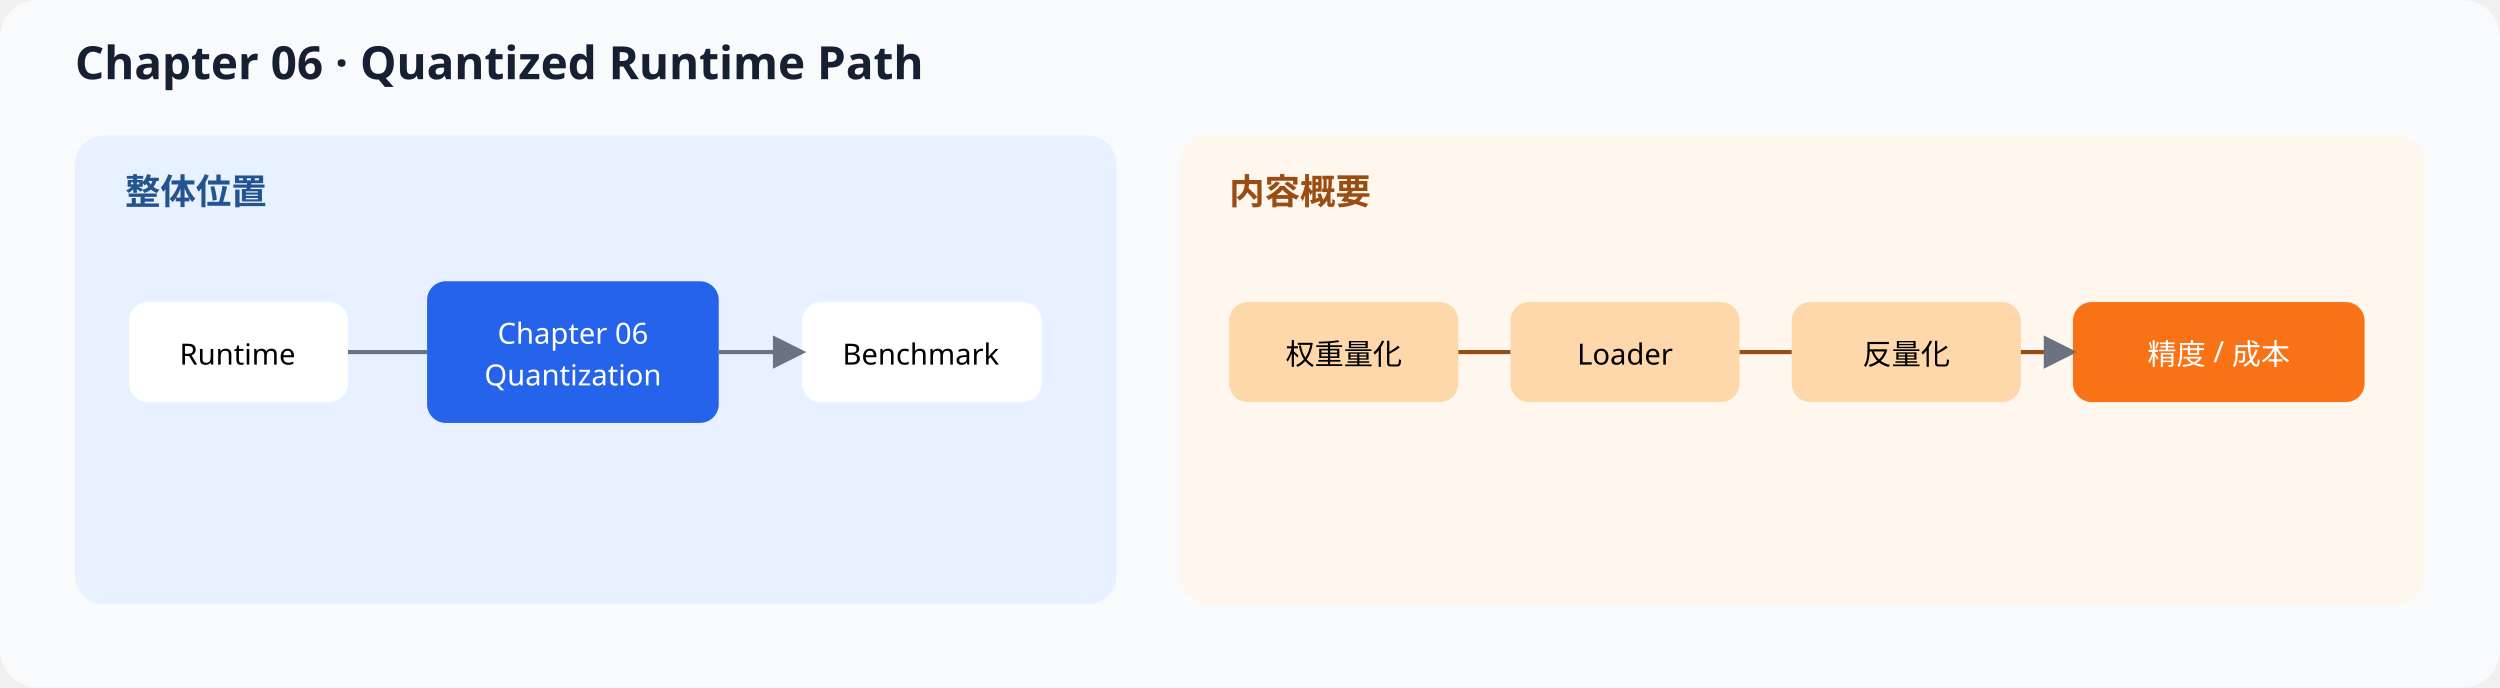
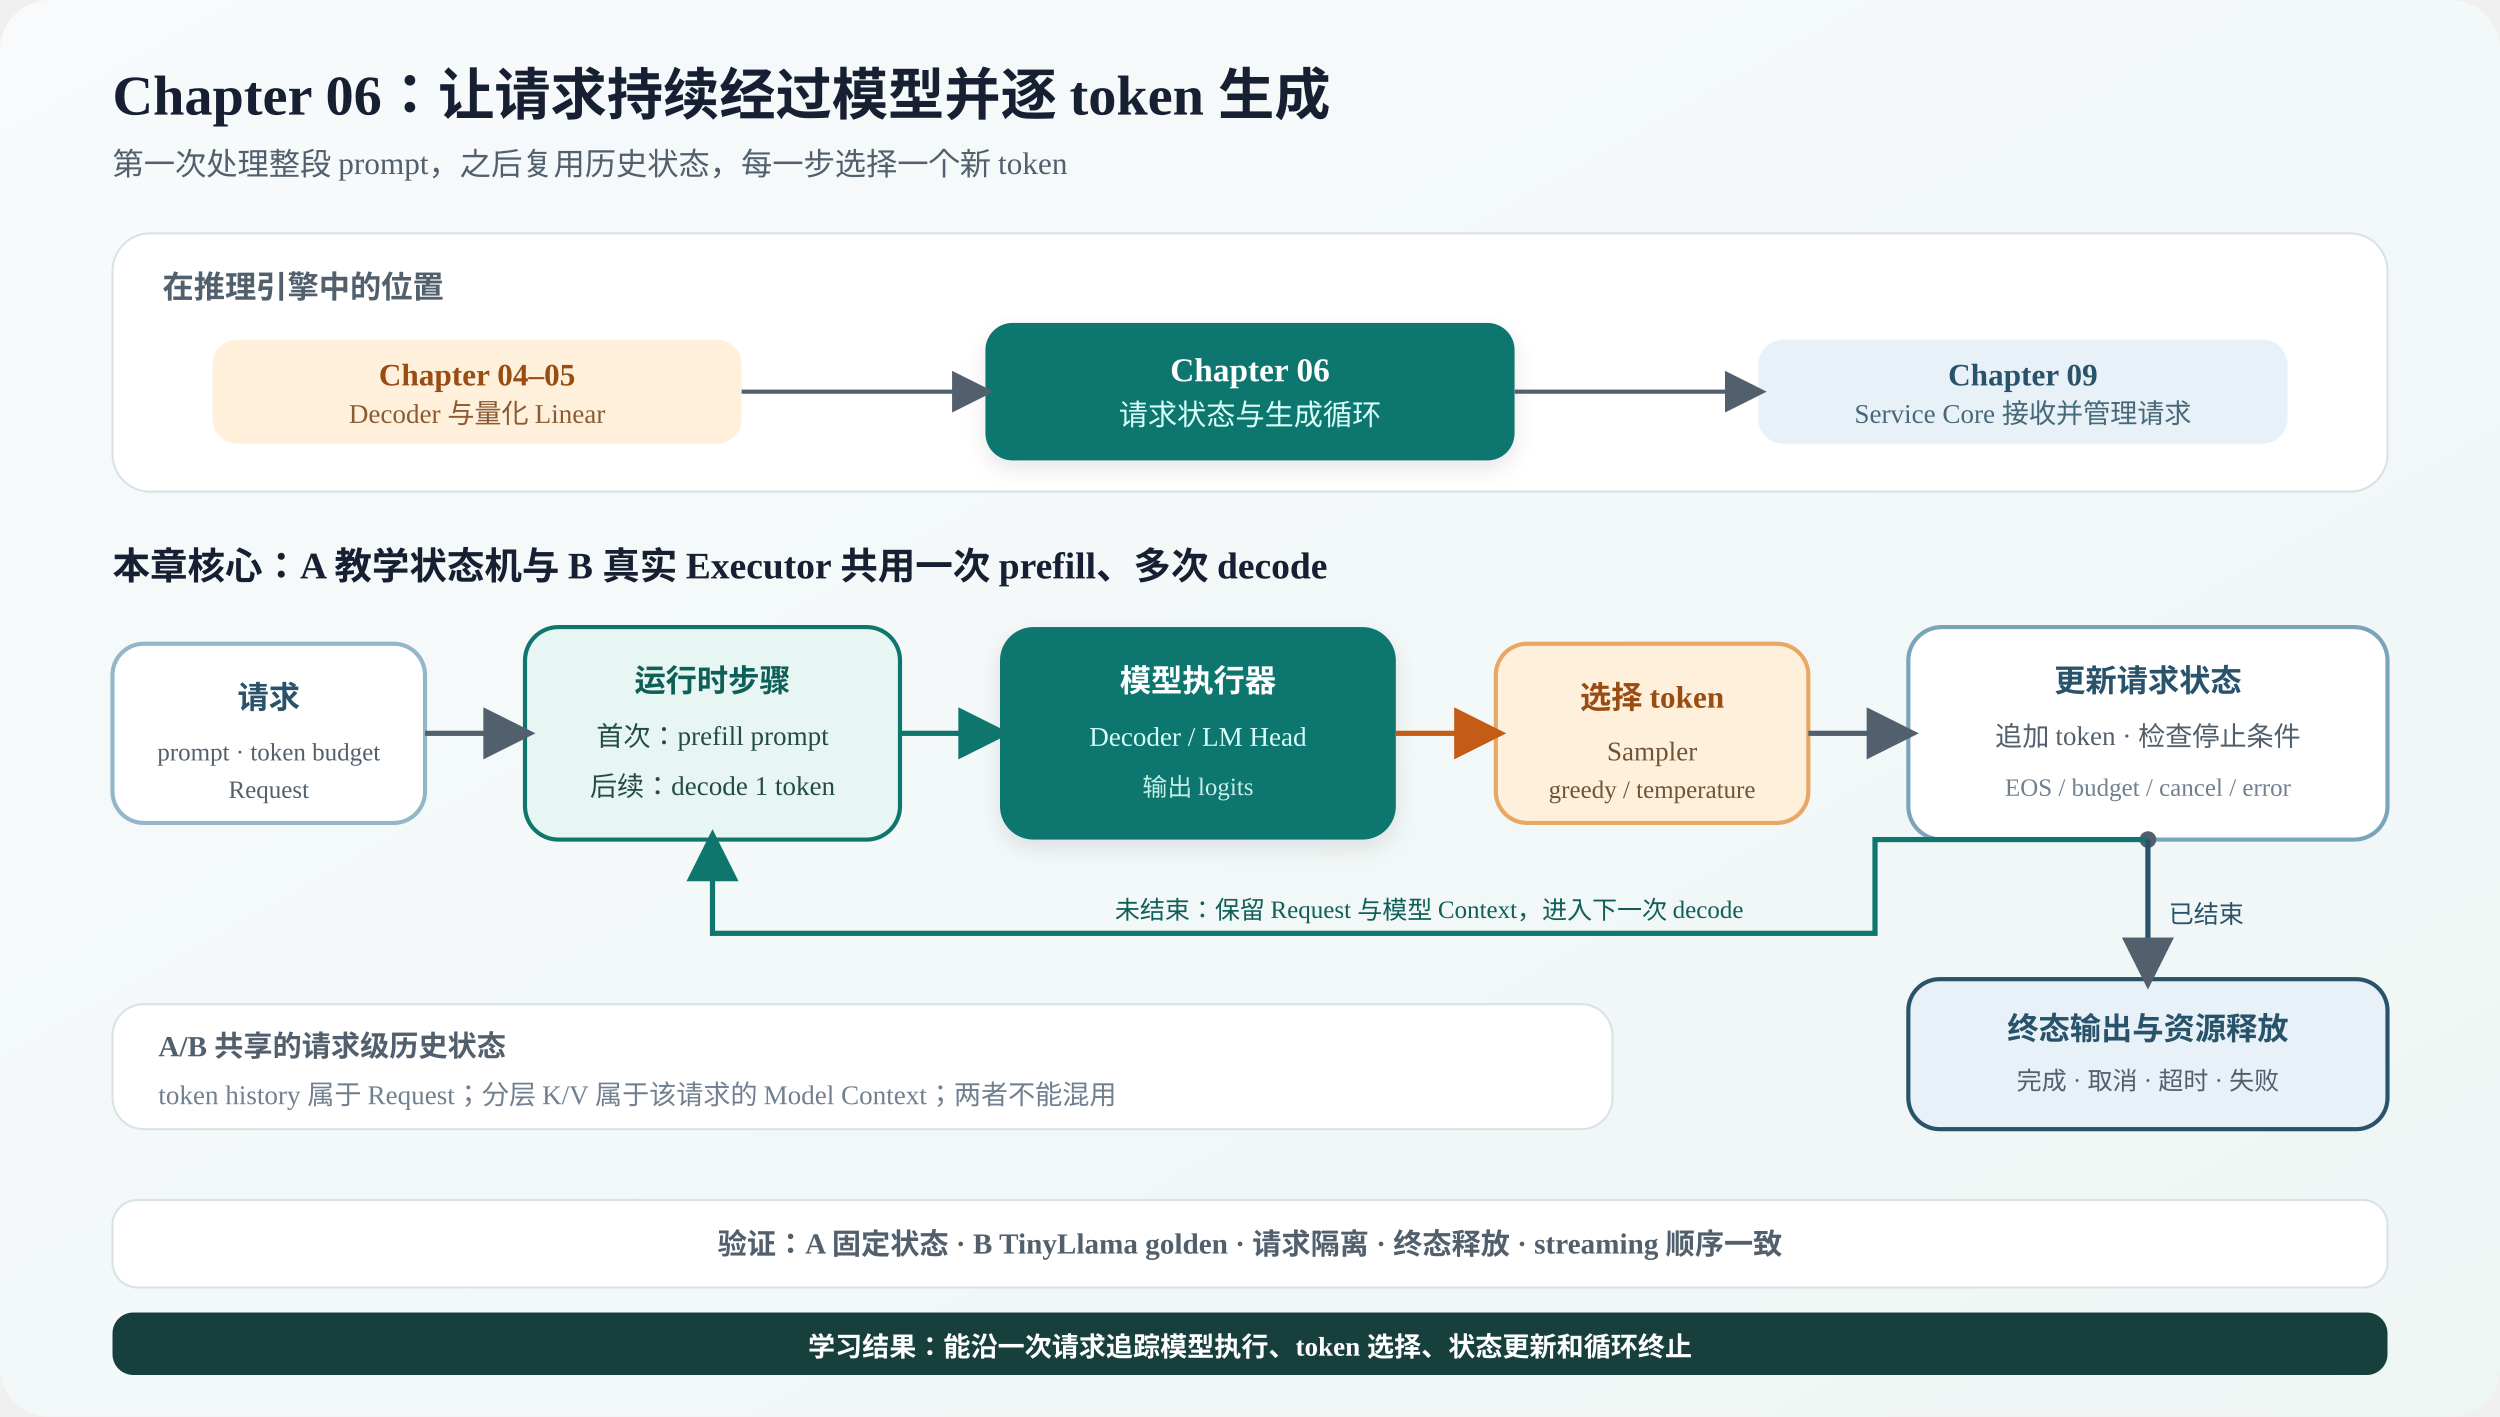
- <svg xmlns="http://www.w3.org/2000/svg" viewBox="0 0 1200 330" role="img" aria-labelledby="title desc">
+ <svg xmlns="http://www.w3.org/2000/svg" viewBox="0 0 1200 680" role="img" aria-labelledby="title desc">
  <defs>
-     <marker id="a" markerWidth="8" markerHeight="8" refX="7" refY="4" orient="auto">
-       <path d="M0 0L8 4L0 8Z" fill="#6b7280" />
+     <style>text { font-family: "Noto Sans CJK SC", "Droid Sans Fallback", sans-serif !important; }</style>
+     <linearGradient id="background" x1="0" y1="0" x2="1" y2="1">
+       <stop offset="0" stop-color="#f8fafc" />
+       <stop offset="1" stop-color="#eef6f4" />
+     </linearGradient>
+     <marker id="arrow" markerWidth="10" markerHeight="10" refX="8" refY="5" orient="auto">
+       <path d="M0,0 L10,5 L0,10 Z" fill="#52606d" />
    </marker>
+     <marker id="arrow-teal" markerWidth="10" markerHeight="10" refX="8" refY="5" orient="auto">
+       <path d="M0,0 L10,5 L0,10 Z" fill="#0f766e" />
+     </marker>
+     <marker id="arrow-orange" markerWidth="10" markerHeight="10" refX="8" refY="5" orient="auto">
+       <path d="M0,0 L10,5 L0,10 Z" fill="#c45b16" />
+     </marker>
+     <filter id="shadow" x="-10%" y="-10%" width="120%" height="130%">
+       <feDropShadow dx="0" dy="4" stdDeviation="5" flood-color="#0f172a" flood-opacity="0.10" />
+     </filter>
  </defs>
-   <rect width="1200" height="330" rx="18" fill="#f8fafc" />
-   <text x="36" y="38" font-family="sans-serif" font-size="22" font-weight="700" fill="#172033">Chapter 06 · Quantized Runtime Path</text>
-   <rect x="36" y="65" width="500" height="225" rx="14" fill="#e8f1ff" />
-   <text x="60" y="98" font-family="sans-serif" font-size="17" font-weight="700" fill="#24548f">整体位置</text>
-   <g font-family="sans-serif" font-size="14" text-anchor="middle">
-     <rect x="62" y="145" width="105" height="48" rx="9" fill="#fff" />
-     <text x="114" y="175">Runtime</text>
-     <rect x="205" y="135" width="140" height="68" rx="9" fill="#2563eb" />
-     <text x="275" y="165" fill="#fff">Chapter 06</text>
-     <text x="275" y="185" fill="#fff">Quantization</text>
-     <rect x="385" y="145" width="115" height="48" rx="9" fill="#fff" />
-     <text x="442" y="175">Benchmark</text>
+   <rect width="1200" height="680" rx="24" fill="url(#background)" />
+   <text x="54" y="55" font-size="27" font-weight="700" fill="#172033">Chapter 06：让请求持续经过模型并逐 token 生成</text>
+   <text x="54" y="84" font-size="15" fill="#52606d">第一次处理整段 prompt，之后复用历史状态，每一步选择一个新 token</text>
+   <rect x="54" y="112" width="1092" height="124" rx="18" fill="#ffffff" stroke="#d8e2e8" />
+   <text x="78" y="143" font-size="15" font-weight="700" fill="#52606d">在推理引擎中的位置</text>
+   <g text-anchor="middle">
+     <rect x="102" y="163" width="254" height="50" rx="12" fill="#fff0dc" />
+     <text x="229" y="185" font-size="15" font-weight="700" fill="#9a4d13">Chapter 04–05</text>
+     <text x="229" y="203" font-size="13" fill="#8a5b32">Decoder 与量化 Linear</text>
+     <rect x="473" y="155" width="254" height="66" rx="13" fill="#0f766e" filter="url(#shadow)" />
+     <text x="600" y="183" font-size="16" font-weight="700" fill="#ffffff">Chapter 06</text>
+     <text x="600" y="204" font-size="14" fill="#d9fffa">请求状态与生成循环</text>
+     <rect x="844" y="163" width="254" height="50" rx="12" fill="#e8f1f7" />
+     <text x="971" y="185" font-size="15" font-weight="700" fill="#28536b">Chapter 09</text>
+     <text x="971" y="203" font-size="13" fill="#476878">Service Core 接收并管理请求</text>
  </g>
-   <path d="M167 169H205M345 169H385" stroke="#6b7280" stroke-width="2" marker-end="url(#a)" />
-   <rect x="566" y="65" width="598" height="225" rx="14" fill="#fff7ed" />
-   <text x="590" y="98" font-family="sans-serif" font-size="17" font-weight="700" fill="#9a4d13">内容概要</text>
-   <g font-family="sans-serif" font-size="14" text-anchor="middle">
-     <rect x="590" y="145" width="110" height="48" rx="9" fill="#fed7aa" />
-     <text x="645" y="175">权重量化</text>
-     <rect x="725" y="145" width="110" height="48" rx="9" fill="#fed7aa" />
-     <text x="780" y="175">Loader</text>
-     <rect x="860" y="145" width="110" height="48" rx="9" fill="#fed7aa" />
-     <text x="915" y="175">反量化</text>
-     <rect x="995" y="145" width="140" height="48" rx="9" fill="#f97316" />
-     <text x="1065" y="175" fill="#fff">精度 / 成本</text>
+   <path d="M356 188 H473" fill="none" stroke="#52606d" stroke-width="2" marker-end="url(#arrow)" />
+   <path d="M727 188 H844" fill="none" stroke="#52606d" stroke-width="2" marker-end="url(#arrow)" />
+   <text x="54" y="278" font-size="18" font-weight="700" fill="#172033">本章核心：A 教学状态机与 B 真实 Executor 共用一次 prefill、多次 decode</text>
+   <g text-anchor="middle">
+     <rect x="54" y="309" width="150" height="86" rx="15" fill="#ffffff" stroke="#93b6c8" stroke-width="2" />
+     <text x="129" y="340" font-size="15" font-weight="700" fill="#28536b">请求</text>
+     <text x="129" y="365" font-size="12" fill="#52606d">prompt · token budget</text>
+     <text x="129" y="383" font-size="12" fill="#52606d">Request</text>
+     <rect x="252" y="301" width="180" height="102" rx="16" fill="#e7f6f3" stroke="#0f766e" stroke-width="2" />
+     <text x="342" y="332" font-size="15" font-weight="700" fill="#0f5f59">运行时步骤</text>
+     <text x="342" y="358" font-size="13" fill="#244b49">首次：prefill prompt</text>
+     <text x="342" y="382" font-size="13" fill="#244b49">后续：decode 1 token</text>
+     <rect x="480" y="301" width="190" height="102" rx="16" fill="#0f766e" filter="url(#shadow)" />
+     <text x="575" y="332" font-size="15" font-weight="700" fill="#ffffff">模型执行器</text>
+     <text x="575" y="358" font-size="13" fill="#d9fffa">Decoder / LM Head</text>
+     <text x="575" y="382" font-size="12" fill="#c5eee8">输出 logits</text>
+     <rect x="718" y="309" width="150" height="86" rx="15" fill="#fff0dc" stroke="#e8a765" stroke-width="2" />
+     <text x="793" y="340" font-size="15" font-weight="700" fill="#9a4d13">选择 token</text>
+     <text x="793" y="365" font-size="13" fill="#6f5438">Sampler</text>
+     <text x="793" y="383" font-size="12" fill="#6f5438">greedy / temperature</text>
+     <rect x="916" y="301" width="230" height="102" rx="16" fill="#ffffff" stroke="#79a4ba" stroke-width="2" />
+     <text x="1031" y="332" font-size="15" font-weight="700" fill="#28536b">更新请求状态</text>
+     <text x="1031" y="358" font-size="13" fill="#52606d">追加 token · 检查停止条件</text>
+     <text x="1031" y="382" font-size="12" fill="#708090">EOS / budget / cancel / error</text>
  </g>
-   <path d="M700 169H725M835 169H860M970 169H995" stroke="#9a4d13" stroke-width="2" marker-end="url(#a)" />
+   <path d="M204 352 H252" fill="none" stroke="#52606d" stroke-width="2.5" marker-end="url(#arrow)" />
+   <path d="M432 352 H480" fill="none" stroke="#0f766e" stroke-width="2.5" marker-end="url(#arrow-teal)" />
+   <path d="M670 352 H718" fill="none" stroke="#c45b16" stroke-width="2.5" marker-end="url(#arrow-orange)" />
+   <path d="M868 352 H916" fill="none" stroke="#52606d" stroke-width="2.5" marker-end="url(#arrow)" />
+   <circle cx="1031" cy="403" r="4" fill="#52606d" />
+   <path d="M1031 403 H900 V448 H342 V403" fill="none" stroke="#0f766e" stroke-width="2.5" marker-end="url(#arrow-teal)" />
+   <text x="686" y="441" font-size="12" text-anchor="middle" fill="#0f5f59">未结束：保留 Request 与模型 Context，进入下一次 decode</text>
+   <rect x="916" y="470" width="230" height="72" rx="15" fill="#e8f1f7" stroke="#28536b" stroke-width="2" />
+   <text x="1031" y="499" font-size="15" font-weight="700" text-anchor="middle" fill="#28536b">终态输出与资源释放</text>
+   <text x="1031" y="523" font-size="12" text-anchor="middle" fill="#52606d">完成 · 取消 · 超时 · 失败</text>
+   <path d="M1031 403 V470" fill="none" stroke="#28536b" stroke-width="2.5" marker-end="url(#arrow)" />
+   <text x="1041" y="443" font-size="12" fill="#28536b">已结束</text>
+   <rect x="54" y="482" width="720" height="60" rx="15" fill="#ffffff" stroke="#d8e2e8" />
+   <text x="76" y="507" font-size="14" font-weight="700" fill="#52606d">A/B 共享的请求级历史状态</text>
+   <text x="76" y="530" font-size="13" fill="#708090">token history 属于 Request；分层 K/V 属于该请求的 Model Context；两者不能混用</text>
+   <rect x="54" y="576" width="1092" height="42" rx="12" fill="#ffffff" stroke="#d8e2e8" />
+   <text x="600" y="602" font-size="14" font-weight="700" text-anchor="middle" fill="#52606d">验证：A 固定状态 · B TinyLlama golden · 请求隔离 · 终态释放 · streaming 顺序一致</text>
+   <rect x="54" y="630" width="1092" height="30" rx="10" fill="#173f3c" />
+   <text x="600" y="651" font-size="13" font-weight="700" text-anchor="middle" fill="#ffffff">学习结果：能沿一次请求追踪模型执行、token 选择、状态更新和循环终止</text>
</svg>
